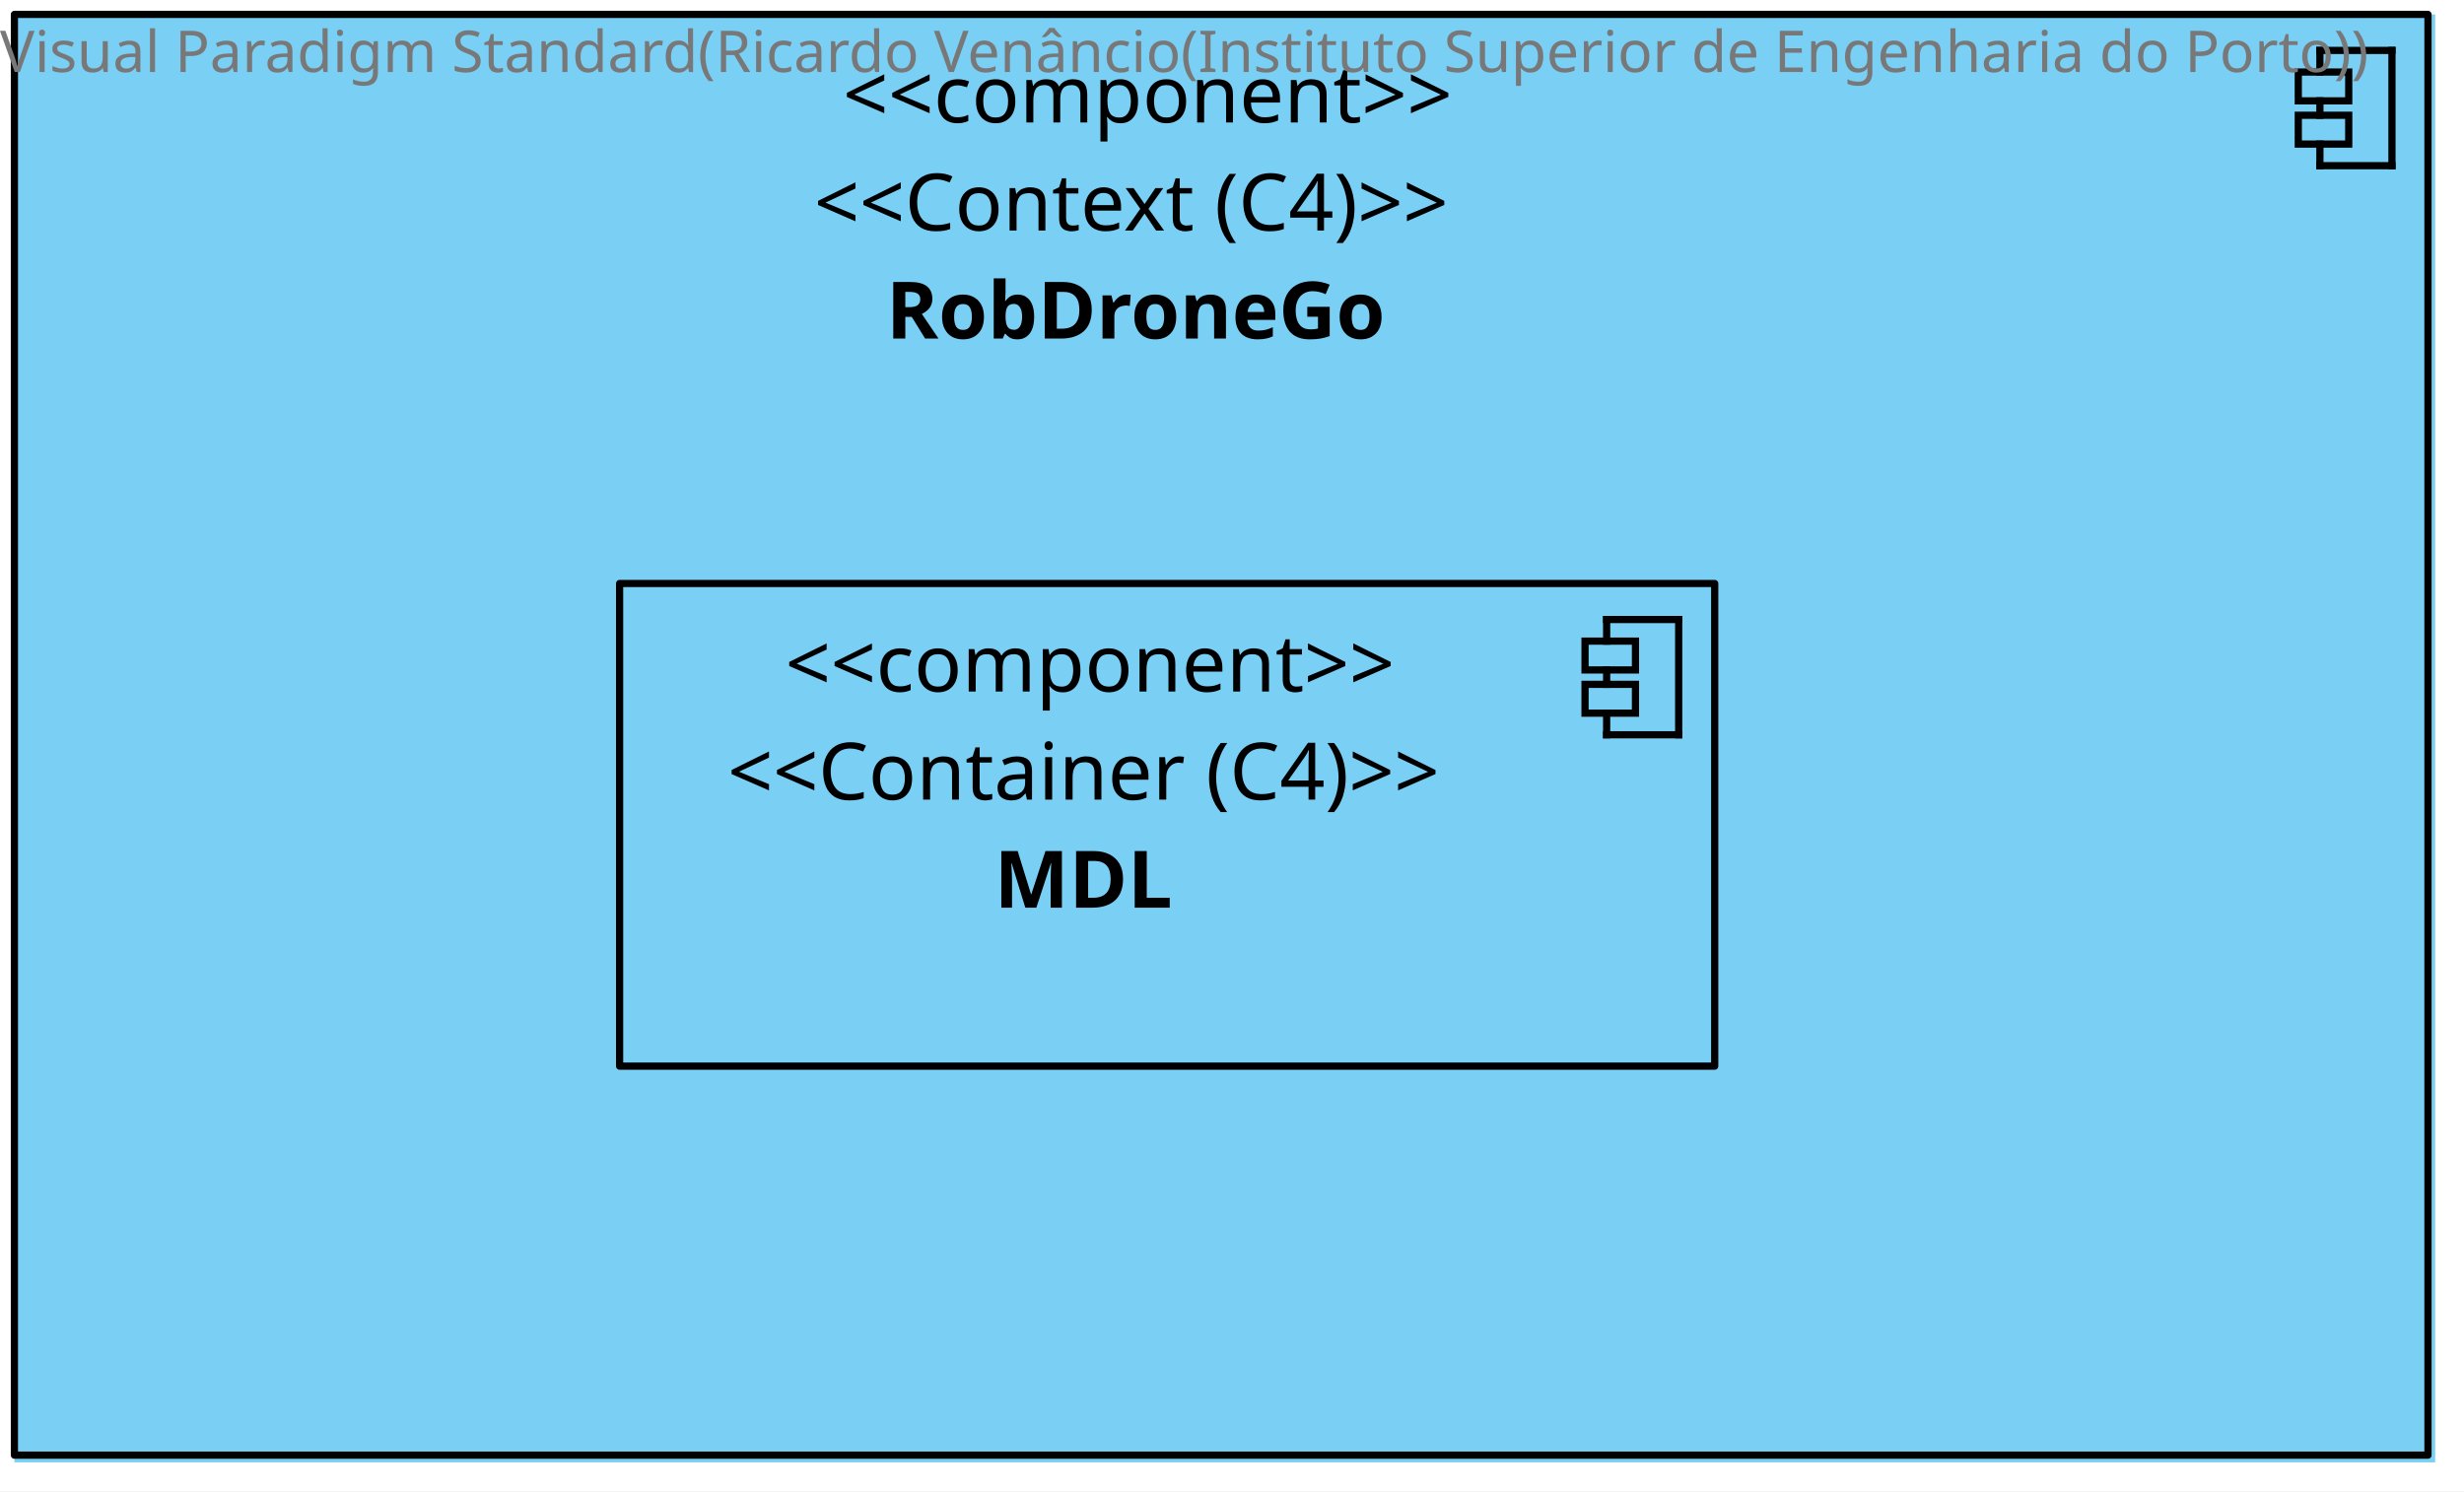
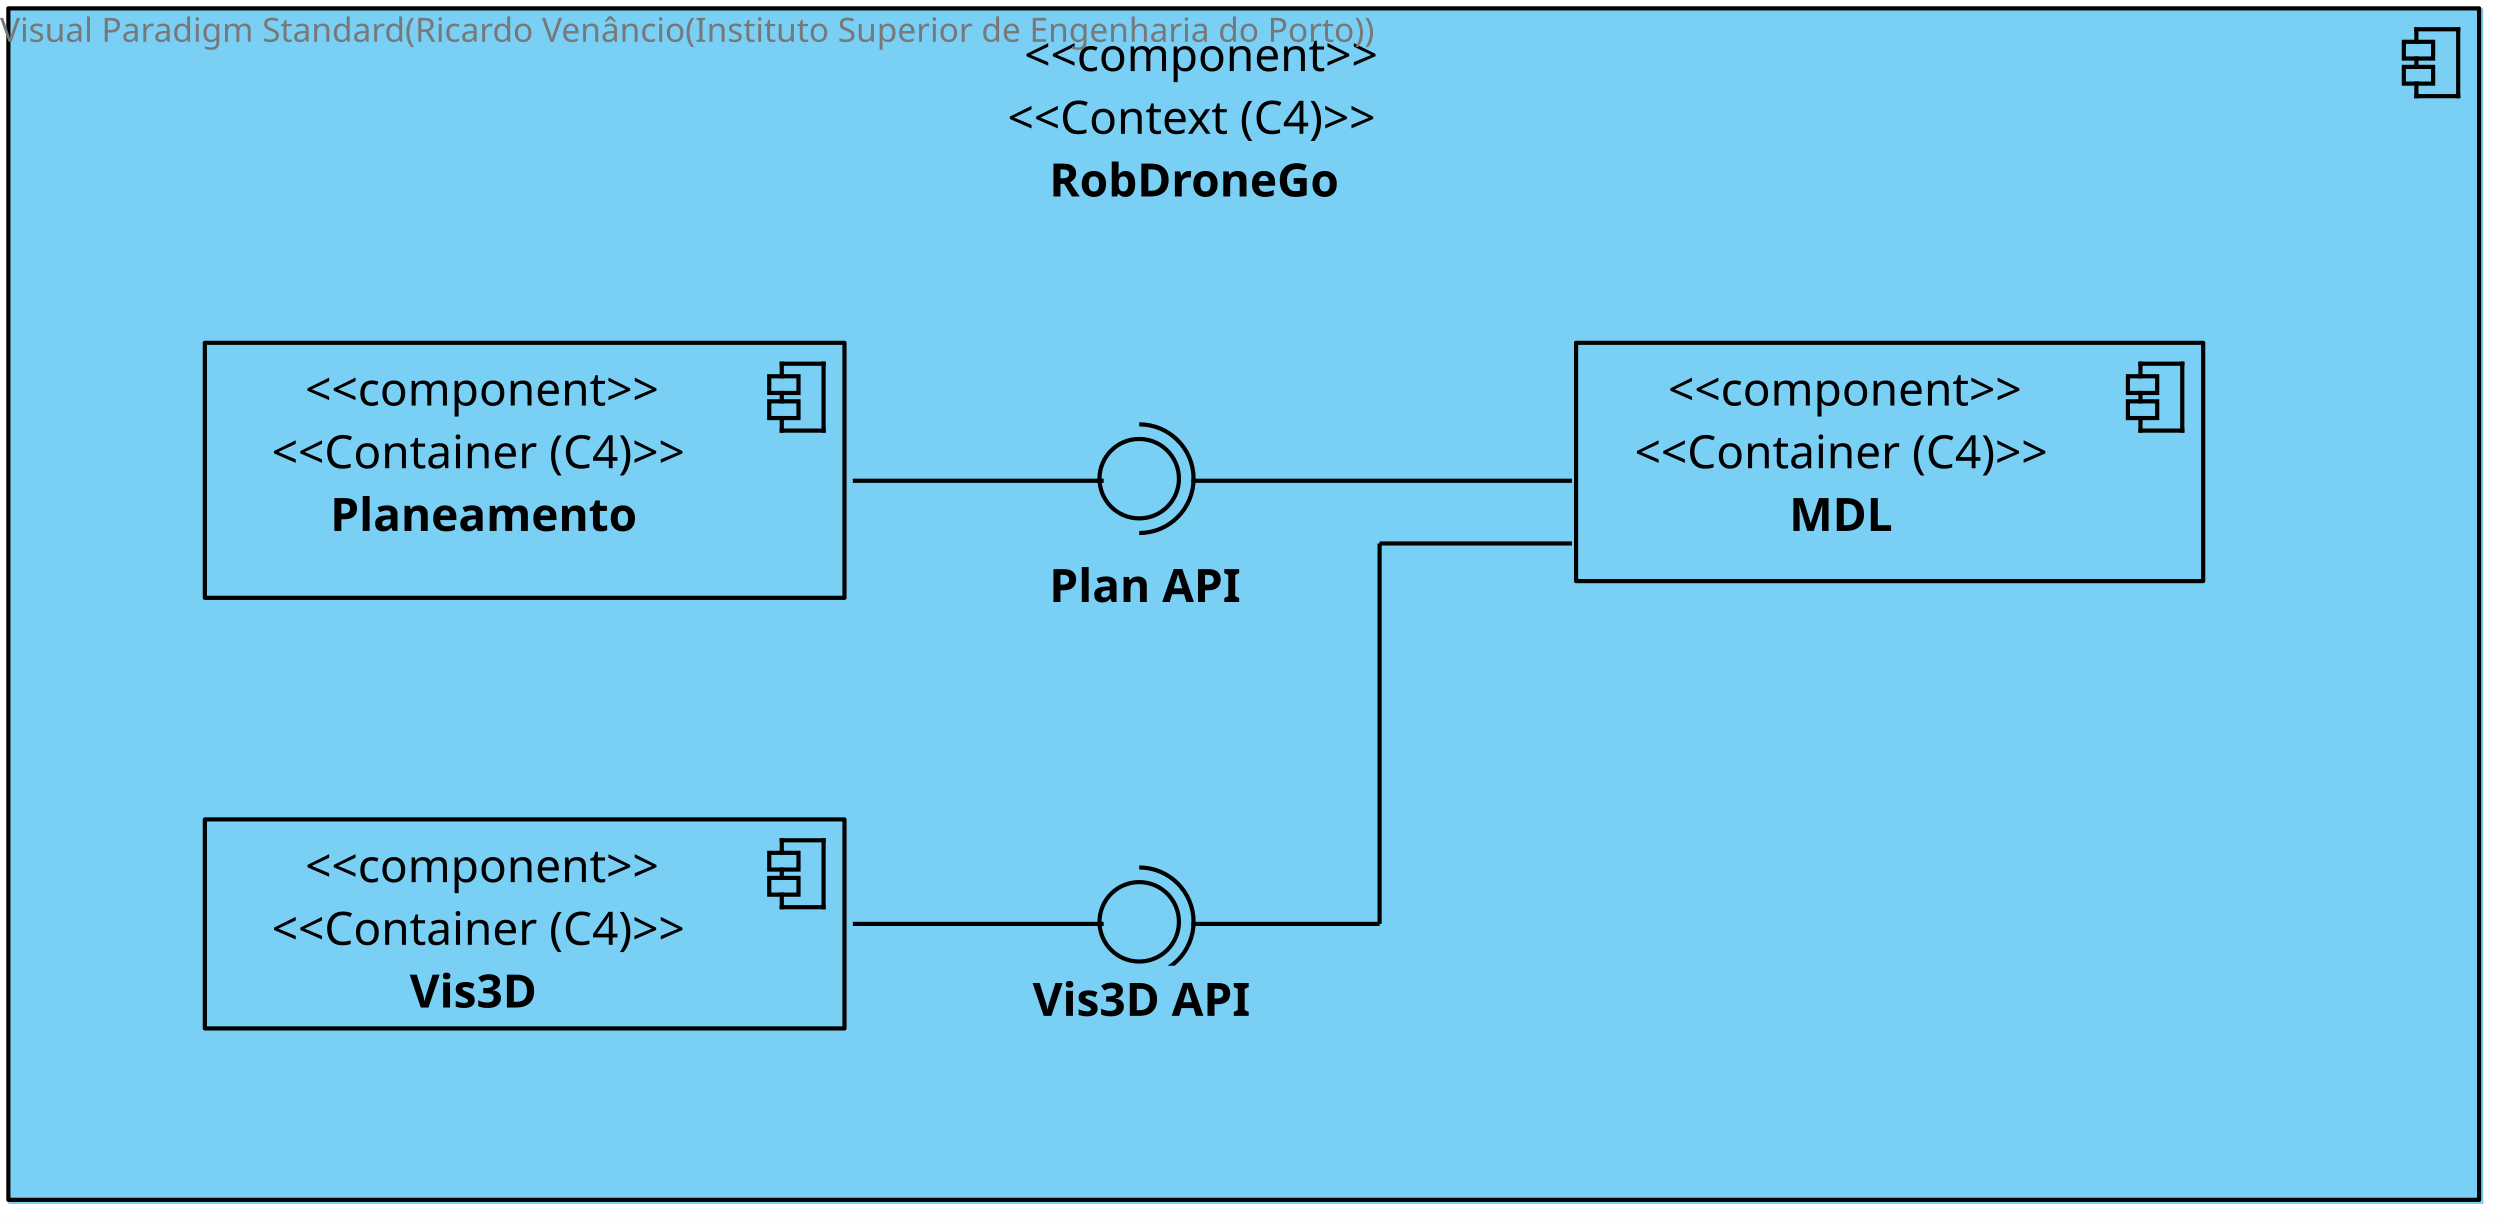
- <svg xmlns="http://www.w3.org/2000/svg" fill-opacity="0" color-rendering="auto" color-interpolation="auto" text-rendering="auto" stroke="rgb(0,0,0)" stroke-linecap="square" width="342" stroke-miterlimit="10" shape-rendering="auto" stroke-opacity="0" fill="rgb(0,0,0)" stroke-dasharray="none" font-weight="normal" stroke-width="1" height="207" font-family="'Dialog'" font-style="normal" stroke-linejoin="miter" font-size="12px" stroke-dashoffset="0" image-rendering="auto">
+ <svg xmlns="http://www.w3.org/2000/svg" fill-opacity="0" color-rendering="auto" color-interpolation="auto" text-rendering="auto" stroke="rgb(0,0,0)" stroke-linecap="square" width="598" stroke-miterlimit="10" shape-rendering="auto" stroke-opacity="0" fill="rgb(0,0,0)" stroke-dasharray="none" font-weight="normal" stroke-width="1" height="292" font-family="'Dialog'" font-style="normal" stroke-linejoin="miter" font-size="12px" stroke-dashoffset="0" image-rendering="auto">
  <defs id="genericDefs" />
  <g>
    <defs id="defs1">
      <clipPath clipPathUnits="userSpaceOnUse" id="clipPath1">
-         <path d="M-7 -7 L347 -7 L347 212 L-7 212 L-7 -7 Z" />
+         <path d="M-7 -7 L603 -7 L603 297 L-7 297 L-7 -7 Z" />
      </clipPath>
      <clipPath clipPathUnits="userSpaceOnUse" id="clipPath2">
-         <path d="M0 0 L0 201 L312 201 L312 0 Z" />
+         <path d="M0 0 L0 286 L568 286 L568 0 Z" />
      </clipPath>
      <clipPath clipPathUnits="userSpaceOnUse" id="clipPath3">
-         <path d="M0 0 L0 153 L336 153 L336 0 Z" />
+         <path d="M0 0 L0 238 L592 238 L592 0 Z" />
      </clipPath>
      <clipPath clipPathUnits="userSpaceOnUse" id="clipPath4">
-         <path d="M-7 -7 L164 -7 L164 79 L-7 79 L-7 -7 Z" />
+         <path d="M-7 -7 L162 -7 L162 69 L-7 69 L-7 -7 Z" />
      </clipPath>
      <clipPath clipPathUnits="userSpaceOnUse" id="clipPath5">
-         <path d="M0 0 L0 68 L129 68 L129 0 Z" />
+         <path d="M0 0 L0 58 L127 58 L127 0 Z" />
      </clipPath>
      <clipPath clipPathUnits="userSpaceOnUse" id="clipPath6">
-         <path d="M0 0 L0 20 L153 20 L153 0 Z" />
+         <path d="M0 0 L0 10 L151 10 L151 0 Z" />
+       </clipPath>
+       <clipPath clipPathUnits="userSpaceOnUse" id="clipPath7">
+         <path d="M-7 -7 L165 -7 L165 73 L-7 73 L-7 -7 Z" />
+       </clipPath>
+       <clipPath clipPathUnits="userSpaceOnUse" id="clipPath8">
+         <path d="M0 0 L0 62 L130 62 L130 0 Z" />
+       </clipPath>
+       <clipPath clipPathUnits="userSpaceOnUse" id="clipPath9">
+         <path d="M0 0 L0 14 L154 14 L154 0 Z" />
+       </clipPath>
+       <clipPath clipPathUnits="userSpaceOnUse" id="clipPath10">
+         <path d="M-7 -7 L31 -7 L31 31 L-7 31 L-7 -7 Z" />
+       </clipPath>
+       <clipPath clipPathUnits="userSpaceOnUse" id="clipPath11">
+         <path d="M-7 -7 L165 -7 L165 62 L-7 62 L-7 -7 Z" />
+       </clipPath>
+       <clipPath clipPathUnits="userSpaceOnUse" id="clipPath12">
+         <path d="M0 0 L0 51 L130 51 L130 0 Z" />
+       </clipPath>
+       <clipPath clipPathUnits="userSpaceOnUse" id="clipPath13">
+         <path d="M0 0 L0 3 L154 3 L154 0 Z" />
+       </clipPath>
+       <clipPath clipPathUnits="userSpaceOnUse" id="clipPath14">
+         <path d="M-72 -15 L144 -15 L144 30 L-72 30 L-72 -15 Z" />
+       </clipPath>
+       <clipPath clipPathUnits="userSpaceOnUse" id="clipPath15">
+         <path d="M-65 -15 L130 -15 L130 30 L-65 30 L-65 -15 Z" />
+       </clipPath>
+       <clipPath clipPathUnits="userSpaceOnUse" id="clipPath16">
+         <path d="M0 0 L164 0 L164 104 L0 104 L0 0 Z" />
+       </clipPath>
+       <clipPath clipPathUnits="userSpaceOnUse" id="clipPath17">
+         <path d="M152 67 L152 82 L87 82 L87 67 ZM0 0 L0 104 L164 104 L164 0 Z" />
+       </clipPath>
+       <clipPath clipPathUnits="userSpaceOnUse" id="clipPath18">
+         <path d="M0 0 L199 0 L199 104 L0 104 L0 0 Z" />
+       </clipPath>
+       <clipPath clipPathUnits="userSpaceOnUse" id="clipPath19">
+         <path d="M75 67 L75 82 L10 82 L10 67 ZM0 0 L0 104 L199 104 L199 0 Z" />
+       </clipPath>
+       <clipPath clipPathUnits="userSpaceOnUse" id="clipPath20">
+         <path d="M155 60 L155 75 L83 75 L83 60 ZM0 0 L0 104 L164 104 L164 0 Z" />
+       </clipPath>
+       <clipPath clipPathUnits="userSpaceOnUse" id="clipPath21">
+         <path d="M0 0 L199 0 L199 195 L0 195 L0 0 Z" />
+       </clipPath>
+       <clipPath clipPathUnits="userSpaceOnUse" id="clipPath22">
+         <path d="M75 52 L75 67 L10 67 L10 52 ZM78 151 L78 166 L6 166 L6 151 ZM0 0 L0 195 L199 195 L199 0 Z" />
      </clipPath>
    </defs>
    <g fill="white" text-rendering="geometricPrecision" fill-opacity="1" stroke-opacity="1" stroke="white">
-       <rect x="0" width="342" height="207" y="0" stroke="none" />
+       <rect x="0" width="598" height="292" y="0" stroke="none" />
    </g>
    <g font-size="11px" transform="translate(2,2)" fill-opacity="1" fill="rgb(122,207,245)" text-rendering="geometricPrecision" image-rendering="optimizeQuality" font-family="sans-serif" stroke="rgb(122,207,245)" font-weight="bold" stroke-opacity="1">
-       <rect x="0" width="336" height="201" y="0" clip-path="url(#clipPath1)" stroke="none" />
+       <rect x="0" width="592" height="286" y="0" clip-path="url(#clipPath1)" stroke="none" />
    </g>
    <g fill-opacity="1" text-rendering="geometricPrecision" stroke="black" stroke-linecap="butt" transform="translate(2,2)" stroke-miterlimit="0" stroke-opacity="1" fill="black" font-weight="bold" font-family="sans-serif" stroke-linejoin="round" font-size="11px" image-rendering="optimizeQuality">
-       <rect fill="none" x="0" width="335" height="200" y="0" clip-path="url(#clipPath1)" />
-       <line stroke-linecap="square" clip-path="url(#clipPath1)" fill="none" x1="320" x2="330" y1="5" y2="5" stroke-linejoin="miter" stroke-miterlimit="10" />
-       <line stroke-linecap="square" clip-path="url(#clipPath1)" fill="none" x1="330" x2="330" y1="5" y2="21" stroke-linejoin="miter" stroke-miterlimit="10" />
-       <line stroke-linecap="square" clip-path="url(#clipPath1)" fill="none" x1="320" x2="330" y1="21" y2="21" stroke-linejoin="miter" stroke-miterlimit="10" />
-       <line stroke-linecap="square" clip-path="url(#clipPath1)" fill="none" x1="320" x2="320" y1="5" y2="8" stroke-linejoin="miter" stroke-miterlimit="10" />
-       <rect stroke-linecap="square" x="317" y="8" clip-path="url(#clipPath1)" fill="none" width="7" stroke-linejoin="miter" height="4" stroke-miterlimit="10" />
-       <line stroke-linecap="square" clip-path="url(#clipPath1)" fill="none" x1="320" x2="320" y1="12" y2="14" stroke-linejoin="miter" stroke-miterlimit="10" />
-       <rect stroke-linecap="square" x="317" y="14" clip-path="url(#clipPath1)" fill="none" width="7" stroke-linejoin="miter" height="4" stroke-miterlimit="10" />
-       <line stroke-linecap="square" clip-path="url(#clipPath1)" fill="none" x1="320" x2="320" y1="18" y2="21" stroke-linejoin="miter" stroke-miterlimit="10" />
+       <rect fill="none" x="0" width="591" height="285" y="0" clip-path="url(#clipPath1)" />
+       <line stroke-linecap="square" clip-path="url(#clipPath1)" fill="none" x1="576" x2="586" y1="5" y2="5" stroke-linejoin="miter" stroke-miterlimit="10" />
+       <line stroke-linecap="square" clip-path="url(#clipPath1)" fill="none" x1="586" x2="586" y1="5" y2="21" stroke-linejoin="miter" stroke-miterlimit="10" />
+       <line stroke-linecap="square" clip-path="url(#clipPath1)" fill="none" x1="576" x2="586" y1="21" y2="21" stroke-linejoin="miter" stroke-miterlimit="10" />
+       <line stroke-linecap="square" clip-path="url(#clipPath1)" fill="none" x1="576" x2="576" y1="5" y2="8" stroke-linejoin="miter" stroke-miterlimit="10" />
+       <rect stroke-linecap="square" x="573" y="8" clip-path="url(#clipPath1)" fill="none" width="7" stroke-linejoin="miter" height="4" stroke-miterlimit="10" />
+       <line stroke-linecap="square" clip-path="url(#clipPath1)" fill="none" x1="576" x2="576" y1="12" y2="14" stroke-linejoin="miter" stroke-miterlimit="10" />
+       <rect stroke-linecap="square" x="573" y="14" clip-path="url(#clipPath1)" fill="none" width="7" stroke-linejoin="miter" height="4" stroke-miterlimit="10" />
+       <line stroke-linecap="square" clip-path="url(#clipPath1)" fill="none" x1="576" x2="576" y1="18" y2="21" stroke-linejoin="miter" stroke-miterlimit="10" />
    </g>
    <g font-size="11px" transform="translate(2,2)" fill-opacity="1" fill="black" text-rendering="geometricPrecision" image-rendering="optimizeQuality" font-family="sans-serif" stroke="black" stroke-opacity="1">
-       <text x="115" xml:space="preserve" y="15" clip-path="url(#clipPath2)" stroke="none">&lt;&lt;component&gt;&gt;</text>
-       <text x="111" xml:space="preserve" y="30" clip-path="url(#clipPath2)" stroke="none">&lt;&lt;Context (C4)&gt;&gt;</text>
-       <text x="121" xml:space="preserve" y="45" clip-path="url(#clipPath2)" font-weight="bold" stroke="none">RobDroneGo</text>
+       <text x="243" xml:space="preserve" y="15" clip-path="url(#clipPath2)" stroke="none">&lt;&lt;component&gt;&gt;</text>
+       <text x="239" xml:space="preserve" y="30" clip-path="url(#clipPath2)" stroke="none">&lt;&lt;Context (C4)&gt;&gt;</text>
+       <text x="249" xml:space="preserve" y="45" clip-path="url(#clipPath2)" font-weight="bold" stroke="none">RobDroneGo</text>
    </g>
-     <g font-size="11px" transform="translate(86,81)" fill-opacity="1" fill="rgb(122,207,245)" text-rendering="geometricPrecision" image-rendering="optimizeQuality" font-family="sans-serif" stroke="rgb(122,207,245)" font-weight="bold" stroke-opacity="1">
-       <rect x="0" width="153" height="68" y="0" clip-path="url(#clipPath4)" stroke="none" />
+     <g font-size="11px" transform="translate(377,82)" fill-opacity="1" fill="rgb(122,207,245)" text-rendering="geometricPrecision" image-rendering="optimizeQuality" font-family="sans-serif" stroke="rgb(122,207,245)" font-weight="bold" stroke-opacity="1">
+       <rect x="0" width="151" height="58" y="0" clip-path="url(#clipPath4)" stroke="none" />
    </g>
-     <g fill-opacity="1" text-rendering="geometricPrecision" stroke="black" stroke-linecap="butt" transform="translate(86,81)" stroke-miterlimit="0" stroke-opacity="1" fill="black" font-weight="bold" font-family="sans-serif" stroke-linejoin="round" font-size="11px" image-rendering="optimizeQuality">
-       <rect fill="none" x="0" width="152" height="67" y="0" clip-path="url(#clipPath4)" />
-       <line stroke-linecap="square" clip-path="url(#clipPath4)" fill="none" x1="137" x2="147" y1="5" y2="5" stroke-linejoin="miter" stroke-miterlimit="10" />
-       <line stroke-linecap="square" clip-path="url(#clipPath4)" fill="none" x1="147" x2="147" y1="5" y2="21" stroke-linejoin="miter" stroke-miterlimit="10" />
-       <line stroke-linecap="square" clip-path="url(#clipPath4)" fill="none" x1="137" x2="147" y1="21" y2="21" stroke-linejoin="miter" stroke-miterlimit="10" />
-       <line stroke-linecap="square" clip-path="url(#clipPath4)" fill="none" x1="137" x2="137" y1="5" y2="8" stroke-linejoin="miter" stroke-miterlimit="10" />
-       <rect stroke-linecap="square" x="134" y="8" clip-path="url(#clipPath4)" fill="none" width="7" stroke-linejoin="miter" height="4" stroke-miterlimit="10" />
-       <line stroke-linecap="square" clip-path="url(#clipPath4)" fill="none" x1="137" x2="137" y1="12" y2="14" stroke-linejoin="miter" stroke-miterlimit="10" />
-       <rect stroke-linecap="square" x="134" y="14" clip-path="url(#clipPath4)" fill="none" width="7" stroke-linejoin="miter" height="4" stroke-miterlimit="10" />
-       <line stroke-linecap="square" clip-path="url(#clipPath4)" fill="none" x1="137" x2="137" y1="18" y2="21" stroke-linejoin="miter" stroke-miterlimit="10" />
+     <g fill-opacity="1" text-rendering="geometricPrecision" stroke="black" stroke-linecap="butt" transform="translate(377,82)" stroke-miterlimit="0" stroke-opacity="1" fill="black" font-weight="bold" font-family="sans-serif" stroke-linejoin="round" font-size="11px" image-rendering="optimizeQuality">
+       <rect fill="none" x="0" width="150" height="57" y="0" clip-path="url(#clipPath4)" />
+       <line stroke-linecap="square" clip-path="url(#clipPath4)" fill="none" x1="135" x2="145" y1="5" y2="5" stroke-linejoin="miter" stroke-miterlimit="10" />
+       <line stroke-linecap="square" clip-path="url(#clipPath4)" fill="none" x1="145" x2="145" y1="5" y2="21" stroke-linejoin="miter" stroke-miterlimit="10" />
+       <line stroke-linecap="square" clip-path="url(#clipPath4)" fill="none" x1="135" x2="145" y1="21" y2="21" stroke-linejoin="miter" stroke-miterlimit="10" />
+       <line stroke-linecap="square" clip-path="url(#clipPath4)" fill="none" x1="135" x2="135" y1="5" y2="8" stroke-linejoin="miter" stroke-miterlimit="10" />
+       <rect stroke-linecap="square" x="132" y="8" clip-path="url(#clipPath4)" fill="none" width="7" stroke-linejoin="miter" height="4" stroke-miterlimit="10" />
+       <line stroke-linecap="square" clip-path="url(#clipPath4)" fill="none" x1="135" x2="135" y1="12" y2="14" stroke-linejoin="miter" stroke-miterlimit="10" />
+       <rect stroke-linecap="square" x="132" y="14" clip-path="url(#clipPath4)" fill="none" width="7" stroke-linejoin="miter" height="4" stroke-miterlimit="10" />
+       <line stroke-linecap="square" clip-path="url(#clipPath4)" fill="none" x1="135" x2="135" y1="18" y2="21" stroke-linejoin="miter" stroke-miterlimit="10" />
    </g>
-     <g font-size="11px" transform="translate(86,81)" fill-opacity="1" fill="black" text-rendering="geometricPrecision" image-rendering="optimizeQuality" font-family="sans-serif" stroke="black" stroke-opacity="1">
-       <text x="23" xml:space="preserve" y="15" clip-path="url(#clipPath5)" stroke="none">&lt;&lt;component&gt;&gt;</text>
-       <text x="15" xml:space="preserve" y="30" clip-path="url(#clipPath5)" stroke="none">&lt;&lt;Container (C4)&gt;&gt;</text>
-       <text x="52" xml:space="preserve" y="45" clip-path="url(#clipPath5)" font-weight="bold" stroke="none">MDL</text>
+     <g font-size="11px" transform="translate(377,82)" fill-opacity="1" fill="black" text-rendering="geometricPrecision" image-rendering="optimizeQuality" font-family="sans-serif" stroke="black" stroke-opacity="1">
+       <text x="22" xml:space="preserve" y="15" clip-path="url(#clipPath5)" stroke="none">&lt;&lt;component&gt;&gt;</text>
+       <text x="14" xml:space="preserve" y="30" clip-path="url(#clipPath5)" stroke="none">&lt;&lt;Container (C4)&gt;&gt;</text>
+       <text x="51" xml:space="preserve" y="45" clip-path="url(#clipPath5)" font-weight="bold" stroke="none">MDL</text>
+     </g>
+     <g font-size="11px" transform="translate(49,82)" fill-opacity="1" fill="rgb(122,207,245)" text-rendering="geometricPrecision" image-rendering="optimizeQuality" font-family="sans-serif" stroke="rgb(122,207,245)" font-weight="bold" stroke-opacity="1">
+       <rect x="0" width="154" height="62" y="0" clip-path="url(#clipPath7)" stroke="none" />
+     </g>
+     <g fill-opacity="1" text-rendering="geometricPrecision" stroke="black" stroke-linecap="butt" transform="translate(49,82)" stroke-miterlimit="0" stroke-opacity="1" fill="black" font-weight="bold" font-family="sans-serif" stroke-linejoin="round" font-size="11px" image-rendering="optimizeQuality">
+       <rect fill="none" x="0" width="153" height="61" y="0" clip-path="url(#clipPath7)" />
+       <line stroke-linecap="square" clip-path="url(#clipPath7)" fill="none" x1="138" x2="148" y1="5" y2="5" stroke-linejoin="miter" stroke-miterlimit="10" />
+       <line stroke-linecap="square" clip-path="url(#clipPath7)" fill="none" x1="148" x2="148" y1="5" y2="21" stroke-linejoin="miter" stroke-miterlimit="10" />
+       <line stroke-linecap="square" clip-path="url(#clipPath7)" fill="none" x1="138" x2="148" y1="21" y2="21" stroke-linejoin="miter" stroke-miterlimit="10" />
+       <line stroke-linecap="square" clip-path="url(#clipPath7)" fill="none" x1="138" x2="138" y1="5" y2="8" stroke-linejoin="miter" stroke-miterlimit="10" />
+       <rect stroke-linecap="square" x="135" y="8" clip-path="url(#clipPath7)" fill="none" width="7" stroke-linejoin="miter" height="4" stroke-miterlimit="10" />
+       <line stroke-linecap="square" clip-path="url(#clipPath7)" fill="none" x1="138" x2="138" y1="12" y2="14" stroke-linejoin="miter" stroke-miterlimit="10" />
+       <rect stroke-linecap="square" x="135" y="14" clip-path="url(#clipPath7)" fill="none" width="7" stroke-linejoin="miter" height="4" stroke-miterlimit="10" />
+       <line stroke-linecap="square" clip-path="url(#clipPath7)" fill="none" x1="138" x2="138" y1="18" y2="21" stroke-linejoin="miter" stroke-miterlimit="10" />
+     </g>
+     <g font-size="11px" transform="translate(49,82)" fill-opacity="1" fill="black" text-rendering="geometricPrecision" image-rendering="optimizeQuality" font-family="sans-serif" stroke="black" stroke-opacity="1">
+       <text x="24" xml:space="preserve" y="15" clip-path="url(#clipPath8)" stroke="none">&lt;&lt;component&gt;&gt;</text>
+       <text x="16" xml:space="preserve" y="30" clip-path="url(#clipPath8)" stroke="none">&lt;&lt;Container (C4)&gt;&gt;</text>
+       <text x="30" xml:space="preserve" y="45" clip-path="url(#clipPath8)" font-weight="bold" stroke="none">Planeamento</text>
+     </g>
+     <g font-size="11px" transform="translate(263,105)" fill-opacity="1" fill="rgb(122,207,245)" text-rendering="geometricPrecision" image-rendering="optimizeQuality" font-family="sans-serif" stroke="rgb(122,207,245)" font-weight="bold" stroke-opacity="1">
+       <circle r="9.5" clip-path="url(#clipPath10)" cx="9.5" cy="9.5" stroke="none" />
+     </g>
+     <g fill-opacity="1" text-rendering="geometricPrecision" stroke="black" stroke-linecap="butt" transform="translate(263,105)" stroke-miterlimit="0" stroke-opacity="1" fill="black" font-weight="bold" font-family="sans-serif" stroke-linejoin="round" font-size="11px" image-rendering="optimizeQuality">
+       <circle fill="none" r="9.5" clip-path="url(#clipPath10)" cx="9.5" cy="9.5" />
+     </g>
+     <g font-size="11px" transform="translate(49,196)" fill-opacity="1" fill="rgb(122,207,245)" text-rendering="geometricPrecision" image-rendering="optimizeQuality" font-family="sans-serif" stroke="rgb(122,207,245)" font-weight="bold" stroke-opacity="1">
+       <rect x="0" width="154" height="51" y="0" clip-path="url(#clipPath11)" stroke="none" />
+     </g>
+     <g fill-opacity="1" text-rendering="geometricPrecision" stroke="black" stroke-linecap="butt" transform="translate(49,196)" stroke-miterlimit="0" stroke-opacity="1" fill="black" font-weight="bold" font-family="sans-serif" stroke-linejoin="round" font-size="11px" image-rendering="optimizeQuality">
+       <rect fill="none" x="0" width="153" height="50" y="0" clip-path="url(#clipPath11)" />
+       <line stroke-linecap="square" clip-path="url(#clipPath11)" fill="none" x1="138" x2="148" y1="5" y2="5" stroke-linejoin="miter" stroke-miterlimit="10" />
+       <line stroke-linecap="square" clip-path="url(#clipPath11)" fill="none" x1="148" x2="148" y1="5" y2="21" stroke-linejoin="miter" stroke-miterlimit="10" />
+       <line stroke-linecap="square" clip-path="url(#clipPath11)" fill="none" x1="138" x2="148" y1="21" y2="21" stroke-linejoin="miter" stroke-miterlimit="10" />
+       <line stroke-linecap="square" clip-path="url(#clipPath11)" fill="none" x1="138" x2="138" y1="5" y2="8" stroke-linejoin="miter" stroke-miterlimit="10" />
+       <rect stroke-linecap="square" x="135" y="8" clip-path="url(#clipPath11)" fill="none" width="7" stroke-linejoin="miter" height="4" stroke-miterlimit="10" />
+       <line stroke-linecap="square" clip-path="url(#clipPath11)" fill="none" x1="138" x2="138" y1="12" y2="14" stroke-linejoin="miter" stroke-miterlimit="10" />
+       <rect stroke-linecap="square" x="135" y="14" clip-path="url(#clipPath11)" fill="none" width="7" stroke-linejoin="miter" height="4" stroke-miterlimit="10" />
+       <line stroke-linecap="square" clip-path="url(#clipPath11)" fill="none" x1="138" x2="138" y1="18" y2="21" stroke-linejoin="miter" stroke-miterlimit="10" />
+     </g>
+     <g font-size="11px" transform="translate(49,196)" fill-opacity="1" fill="black" text-rendering="geometricPrecision" image-rendering="optimizeQuality" font-family="sans-serif" stroke="black" stroke-opacity="1">
+       <text x="24" xml:space="preserve" y="15" clip-path="url(#clipPath12)" stroke="none">&lt;&lt;component&gt;&gt;</text>
+       <text x="16" xml:space="preserve" y="30" clip-path="url(#clipPath12)" stroke="none">&lt;&lt;Container (C4)&gt;&gt;</text>
+       <text x="49" xml:space="preserve" y="45" clip-path="url(#clipPath12)" font-weight="bold" stroke="none">Vis3D</text>
+     </g>
+     <g font-size="11px" transform="translate(263,211)" fill-opacity="1" fill="rgb(122,207,245)" text-rendering="geometricPrecision" image-rendering="optimizeQuality" font-family="sans-serif" stroke="rgb(122,207,245)" font-weight="bold" stroke-opacity="1">
+       <circle r="9.5" clip-path="url(#clipPath10)" cx="9.5" cy="9.5" stroke="none" />
+     </g>
+     <g fill-opacity="1" text-rendering="geometricPrecision" stroke="black" stroke-linecap="butt" transform="translate(263,211)" stroke-miterlimit="0" stroke-opacity="1" fill="black" font-weight="bold" font-family="sans-serif" stroke-linejoin="round" font-size="11px" image-rendering="optimizeQuality">
+       <circle fill="none" r="9.5" clip-path="url(#clipPath10)" cx="9.5" cy="9.5" />
+     </g>
+     <g font-size="11px" transform="translate(237,231)" fill-opacity="1" fill="black" text-rendering="geometricPrecision" image-rendering="optimizeQuality" font-family="sans-serif" stroke="black" font-weight="bold" stroke-opacity="1">
+       <text x="10" xml:space="preserve" y="12" clip-path="url(#clipPath14)" stroke="none">Vis3D API</text>
+     </g>
+     <g font-size="11px" transform="translate(241,132)" fill-opacity="1" fill="black" text-rendering="geometricPrecision" image-rendering="optimizeQuality" font-family="sans-serif" stroke="black" font-weight="bold" stroke-opacity="1">
+       <text x="10" xml:space="preserve" y="12" clip-path="url(#clipPath15)" stroke="none">Plan API</text>
+     </g>
+     <g stroke-linecap="butt" font-size="11px" transform="translate(154,65)" fill-opacity="1" fill="black" text-rendering="geometricPrecision" image-rendering="optimizeQuality" font-family="sans-serif" stroke-linejoin="round" stroke="black" stroke-opacity="1">
+       <line y2="50" fill="none" x1="110" clip-path="url(#clipPath17)" x2="50" y1="50" />
+     </g>
+     <g stroke-linecap="butt" font-size="11px" transform="translate(231,65)" fill-opacity="1" fill="black" text-rendering="geometricPrecision" image-rendering="optimizeQuality" font-family="sans-serif" stroke-linejoin="round" stroke="black" stroke-opacity="1">
+       <line y2="50" fill="none" x1="145" clip-path="url(#clipPath19)" x2="54" y1="50" />
+       <path fill="none" d="M41.5 62.5 A13 13 0 0 0 41.5 36.5" clip-path="url(#clipPath19)" />
+     </g>
+     <g stroke-linecap="butt" font-size="11px" transform="translate(154,171)" fill-opacity="1" fill="black" text-rendering="geometricPrecision" image-rendering="optimizeQuality" font-family="sans-serif" stroke-linejoin="round" stroke="black" stroke-opacity="1">
+       <line y2="50" fill="none" x1="110" clip-path="url(#clipPath20)" x2="50" y1="50" />
+     </g>
+     <g stroke-linecap="butt" font-size="11px" transform="translate(231,80)" fill-opacity="1" fill="black" text-rendering="geometricPrecision" image-rendering="optimizeQuality" font-family="sans-serif" stroke-linejoin="round" stroke="black" stroke-opacity="1">
+       <line y2="50" fill="none" x1="145" clip-path="url(#clipPath22)" x2="99" y1="50" />
+       <line y2="141" fill="none" x1="99" clip-path="url(#clipPath22)" x2="99" y1="50" />
+       <line y2="141" fill="none" x1="99" clip-path="url(#clipPath22)" x2="54" y1="141" />
+       <path fill="none" d="M41.5 153.5 A13 13 0 0 0 41.5 127.5" clip-path="url(#clipPath22)" />
    </g>
    <g font-size="8px" fill-opacity="1" fill="rgb(120,120,120)" text-rendering="geometricPrecision" image-rendering="optimizeQuality" stroke="rgb(120,120,120)" stroke-opacity="1">
      <text x="0" xml:space="preserve" y="10" stroke="none">Visual Paradigm Standard(Ricardo Venâncio(Instituto Superior de Engenharia do Porto))</text>
    </g>
  </g>
</svg>
